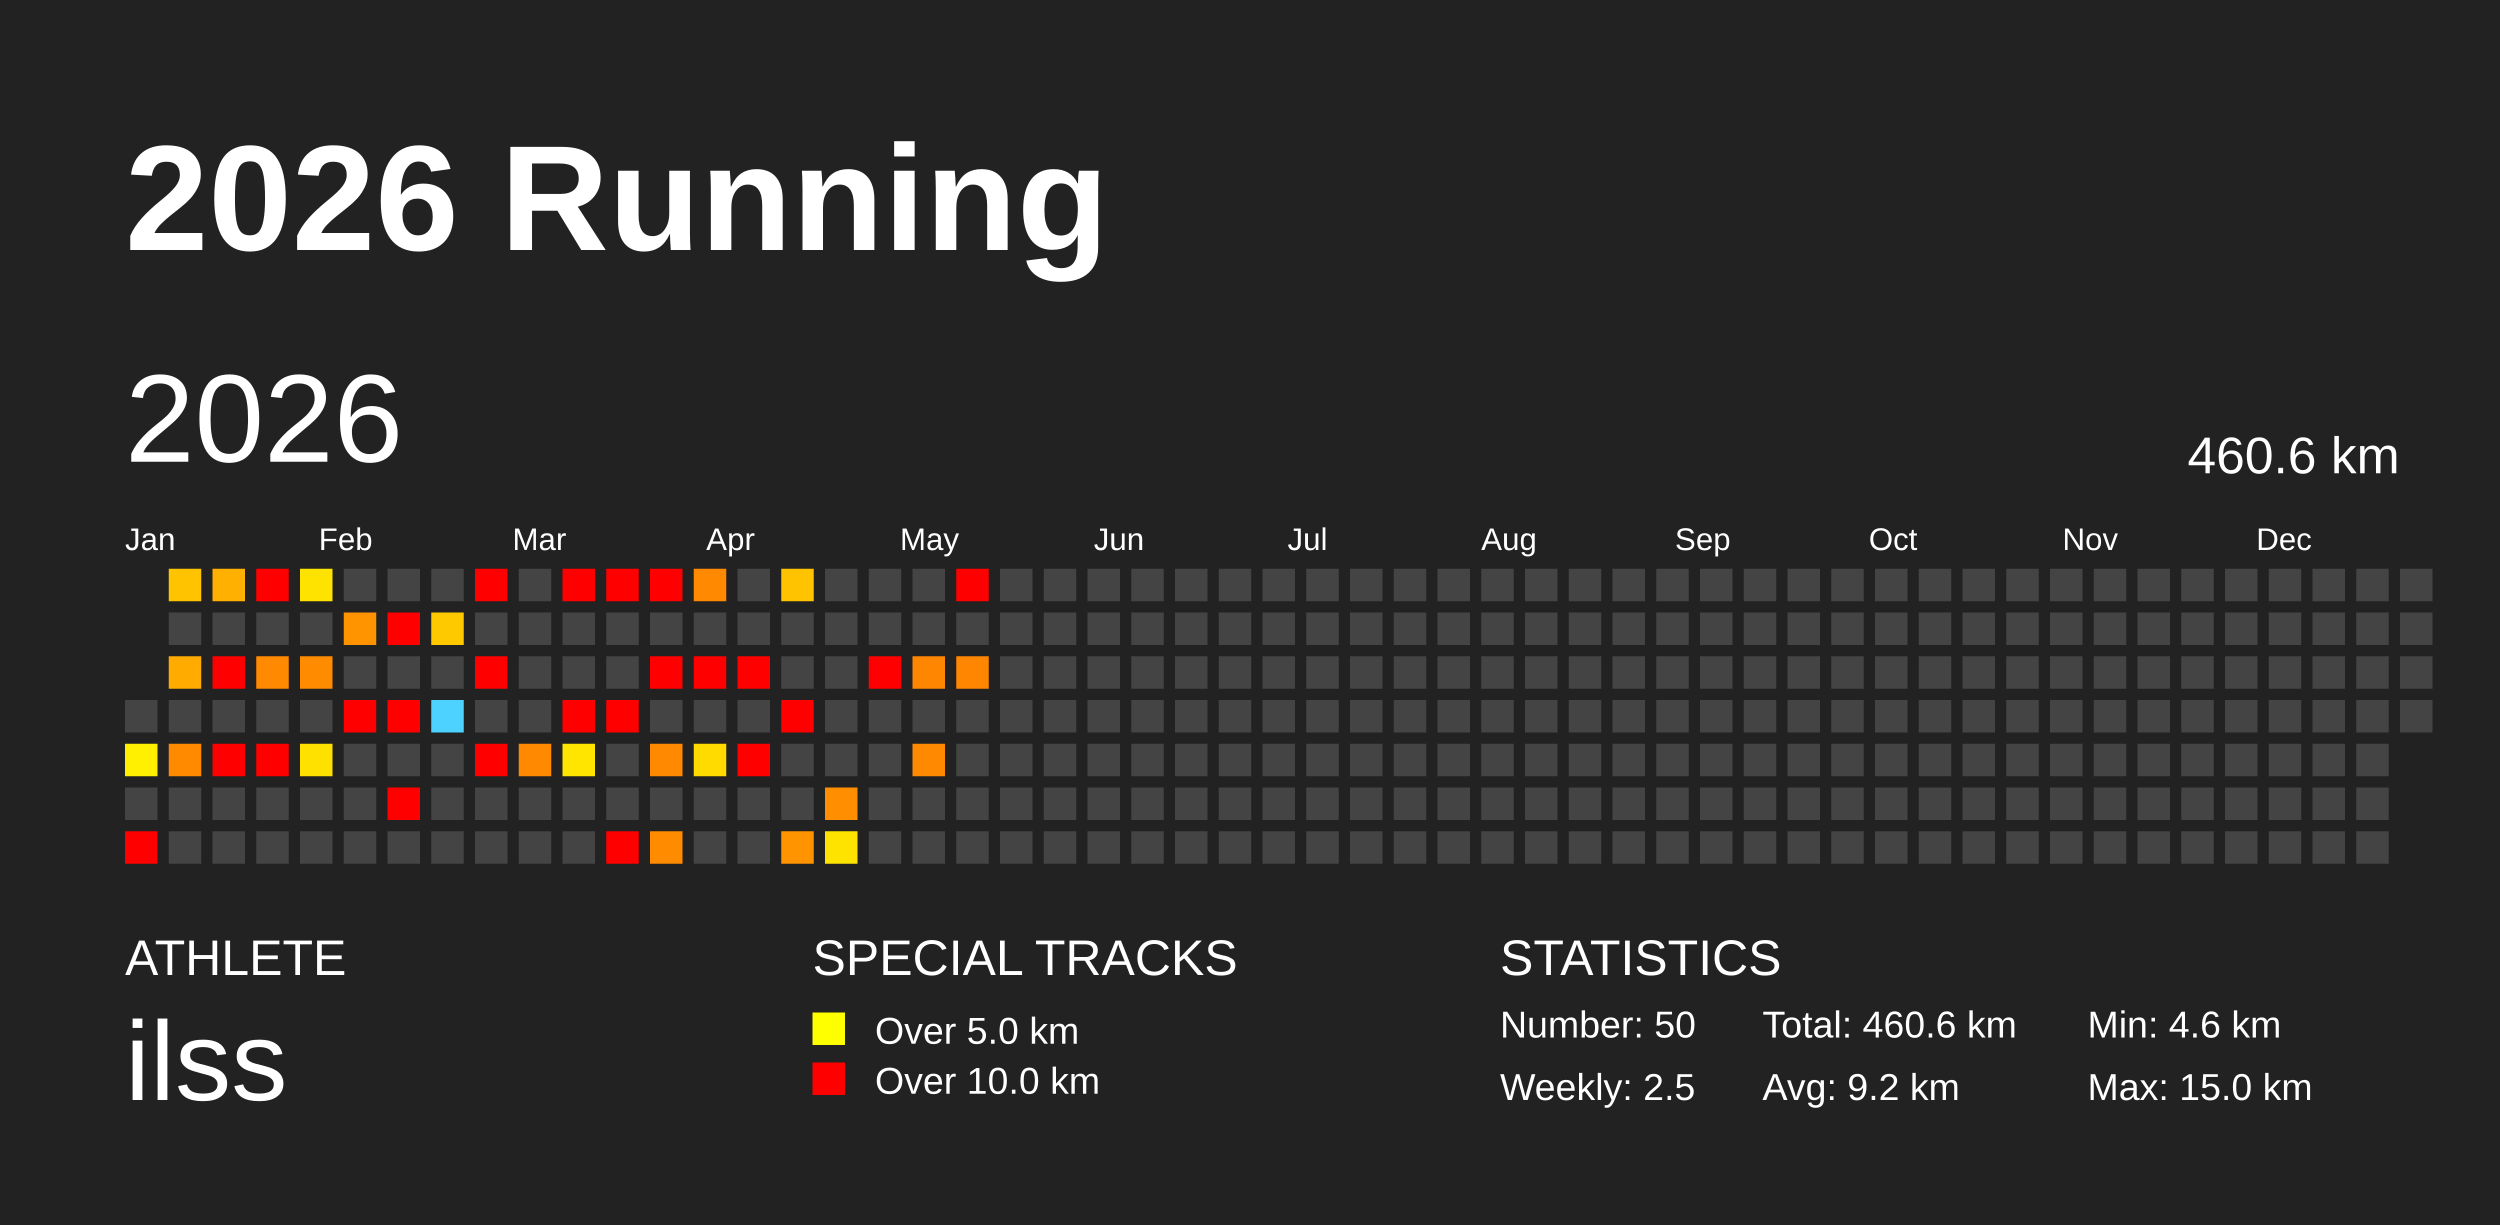
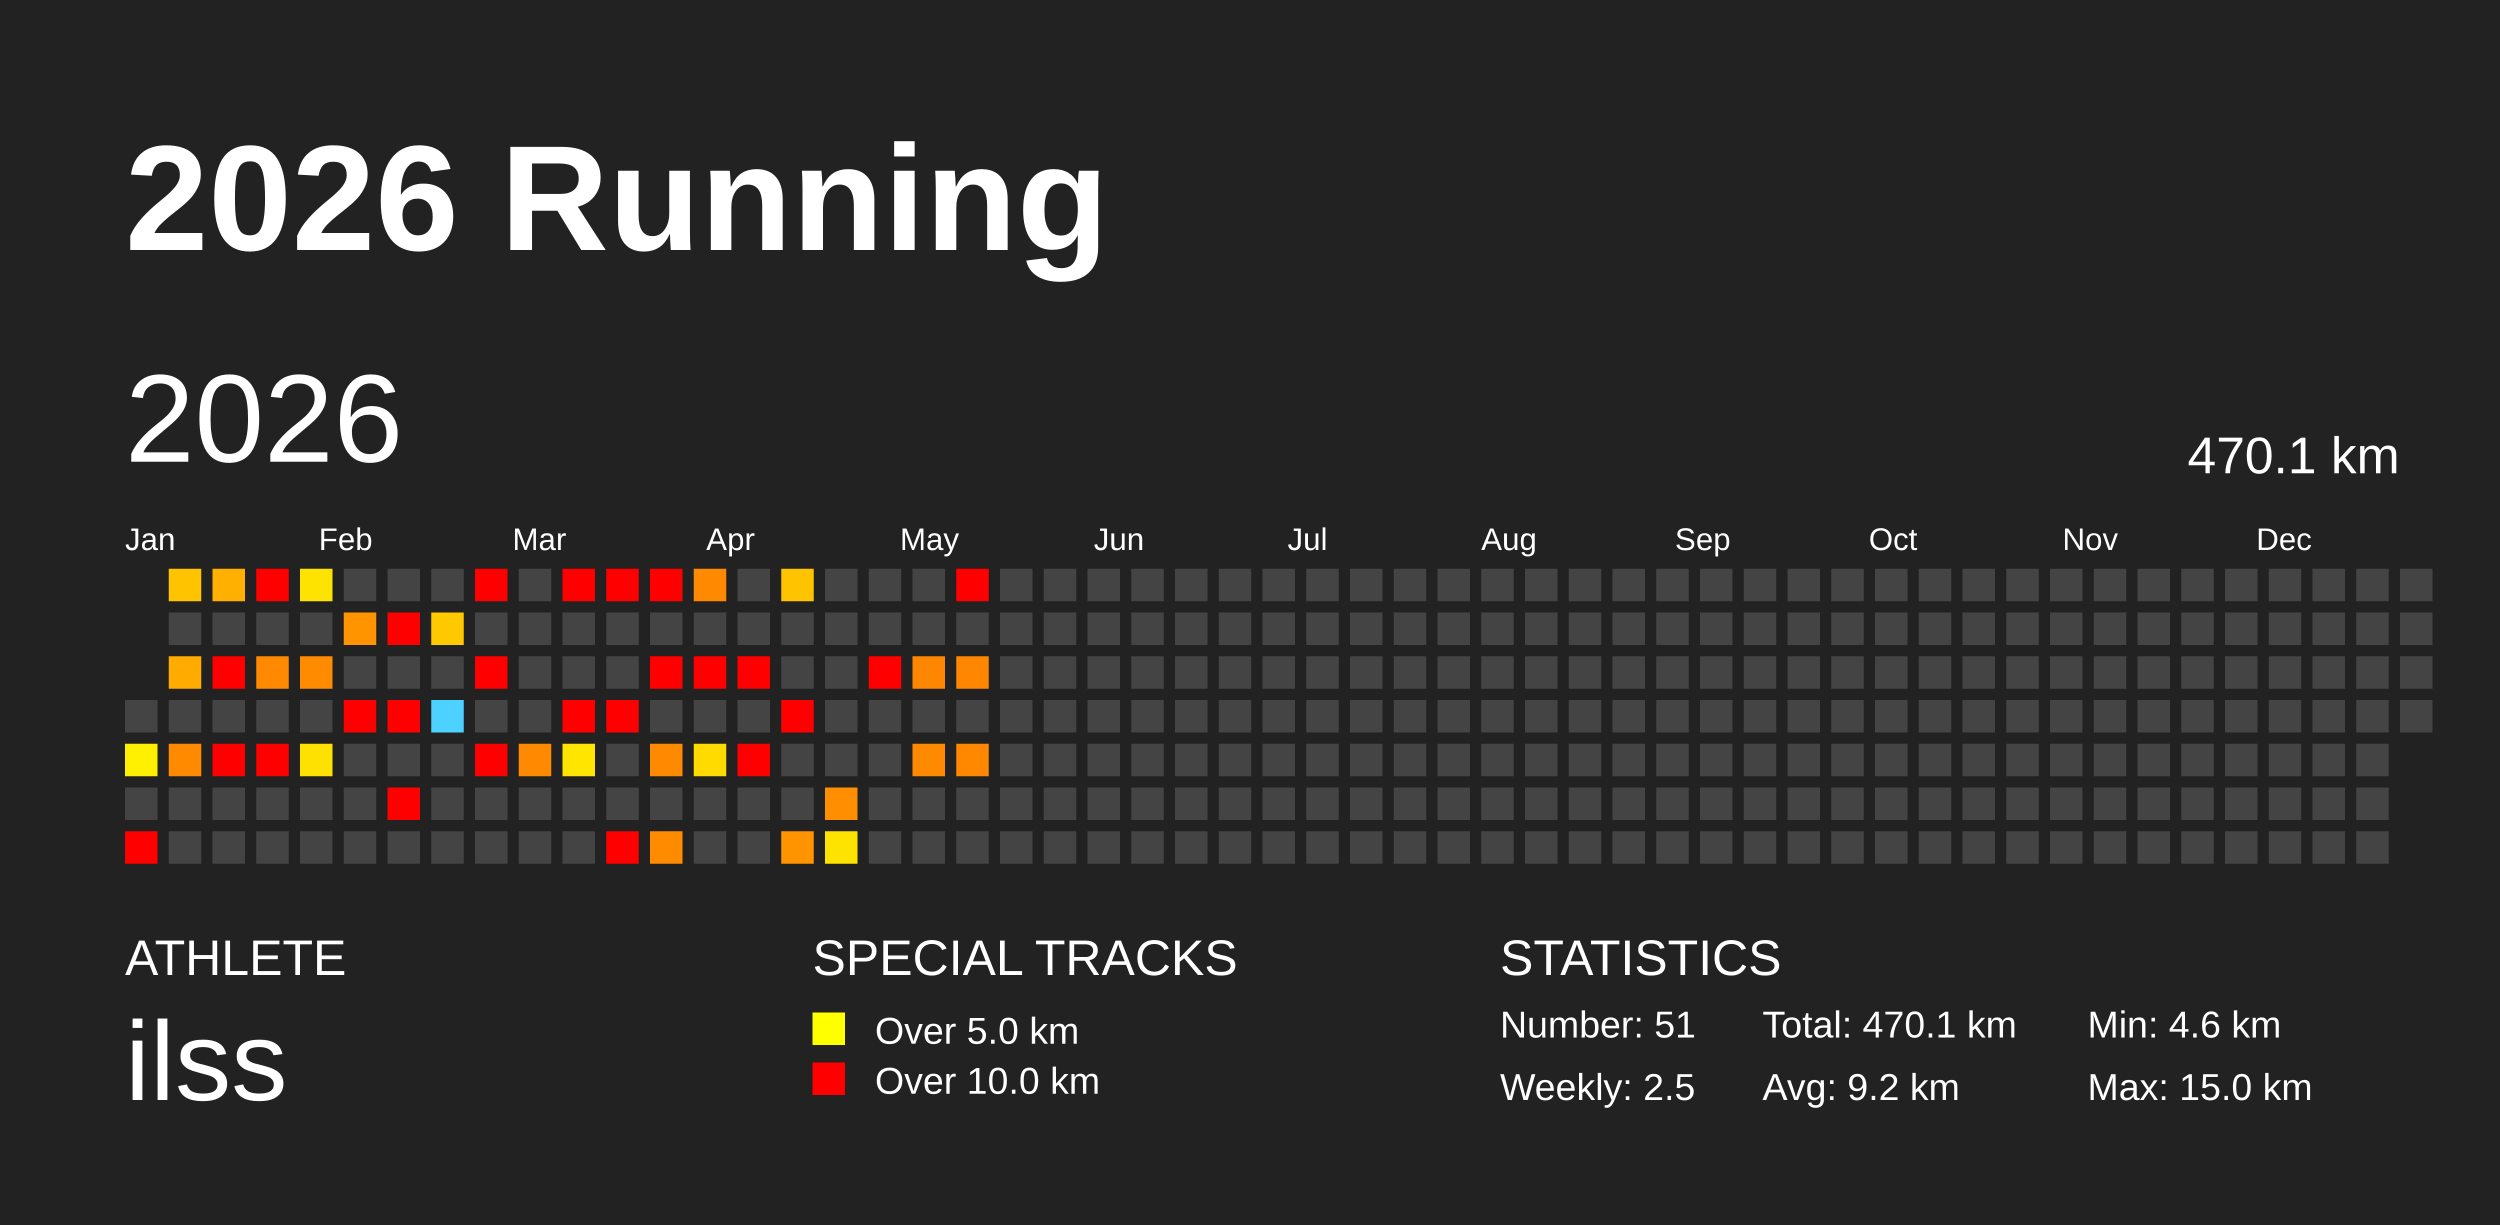
<svg xmlns="http://www.w3.org/2000/svg" baseProfile="full" height="98mm" version="1.1" viewBox="0,0,200,98" width="200mm">
  <defs />
  <rect fill="#222222" height="98" width="200" x="0" y="0" />
  <text fill="#FFFFFF" style="font-size:12px; font-family:Arial; font-weight:bold;" x="10" y="20">2026 Running</text>
  <text fill="#FFFFFF" style="font-size:4px; font-family:Arial" x="10" y="78">ATHLETE</text>
  <text fill="#FFFFFF" style="font-size:9px; font-family:Arial" x="10" y="88">ilss</text>
  <text fill="#FFFFFF" style="font-size:4px; font-family:Arial" x="65" y="78">SPECIAL TRACKS</text>
  <rect fill="yellow" height="2.6" width="2.6" x="65" y="81" />
  <text fill="#FFFFFF" style="font-size:3px; font-family:Arial" x="70" y="83.5">Over 5.0 km</text>
  <rect fill="red" height="2.6" width="2.6" x="65" y="85" />
  <text fill="#FFFFFF" style="font-size:3px; font-family:Arial" x="70" y="87.5">Over 10.0 km</text>
  <text fill="#FFFFFF" style="font-size:4px; font-family:Arial" x="120" y="78">STATISTICS</text>
-   <text fill="#FFFFFF" style="font-size:3px; font-family:Arial" x="120" y="83">Number: 50</text>
+   <text fill="#FFFFFF" style="font-size:3px; font-family:Arial" x="120" y="83">Number: 51</text>
  <text fill="#FFFFFF" style="font-size:3px; font-family:Arial" x="120" y="88">Weekly: 2.5</text>
-   <text fill="#FFFFFF" style="font-size:3px; font-family:Arial" x="141" y="83">Total: 460.6 km</text>
+   <text fill="#FFFFFF" style="font-size:3px; font-family:Arial" x="141" y="83">Total: 470.1 km</text>
  <text fill="#FFFFFF" style="font-size:3px; font-family:Arial" x="141" y="88">Avg: 9.2 km</text>
  <text fill="#FFFFFF" style="font-size:3px; font-family:Arial" x="167" y="83">Min: 4.6 km</text>
  <text fill="#FFFFFF" style="font-size:3px; font-family:Arial" x="167" y="88">Max: 15.0 km</text>
  <text dominant-baseline="hanging" fill="#FFFFFF" style="font-size:10.0px; font-family:Arial;" x="10" y="30">2026</text>
-   <text dominant-baseline="hanging" fill="#FFFFFF" style="font-size:4.125px; font-family:Arial;" x="175" y="35">460.6 km</text>
+   <text dominant-baseline="hanging" fill="#FFFFFF" style="font-size:4.125px; font-family:Arial;" x="175" y="35">470.1 km</text>
  <text fill="#FFFFFF" style="font-size:2.5px; font-family:Arial" x="10.0" y="44">Jan</text>
  <text fill="#FFFFFF" style="font-size:2.5px; font-family:Arial" x="25.5" y="44">Feb</text>
  <text fill="#FFFFFF" style="font-size:2.5px; font-family:Arial" x="41.0" y="44">Mar</text>
  <text fill="#FFFFFF" style="font-size:2.5px; font-family:Arial" x="56.5" y="44">Apr</text>
  <text fill="#FFFFFF" style="font-size:2.5px; font-family:Arial" x="72.0" y="44">May</text>
  <text fill="#FFFFFF" style="font-size:2.5px; font-family:Arial" x="87.5" y="44">Jun</text>
  <text fill="#FFFFFF" style="font-size:2.5px; font-family:Arial" x="103.0" y="44">Jul</text>
  <text fill="#FFFFFF" style="font-size:2.5px; font-family:Arial" x="118.5" y="44">Aug</text>
  <text fill="#FFFFFF" style="font-size:2.5px; font-family:Arial" x="134.0" y="44">Sep</text>
  <text fill="#FFFFFF" style="font-size:2.5px; font-family:Arial" x="149.5" y="44">Oct</text>
  <text fill="#FFFFFF" style="font-size:2.5px; font-family:Arial" x="165.0" y="44">Nov</text>
  <text fill="#FFFFFF" style="font-size:2.5px; font-family:Arial" x="180.5" y="44">Dec</text>
  <rect fill="#444444" height="2.6" width="2.6" x="10.0" y="56.0" />
  <rect fill="#ffef00" height="2.6" width="2.6" x="10.0" y="59.5" />
  <rect fill="#444444" height="2.6" width="2.6" x="10.0" y="63.0" />
  <rect fill="red" height="2.6" width="2.6" x="10.0" y="66.5" />
  <rect fill="#ffc300" height="2.6" width="2.6" x="13.5" y="45.5" />
  <rect fill="#444444" height="2.6" width="2.6" x="13.5" y="49.0" />
  <rect fill="#ffab00" height="2.6" width="2.6" x="13.5" y="52.5" />
  <rect fill="#444444" height="2.6" width="2.6" x="13.5" y="56.0" />
  <rect fill="#ff8a00" height="2.6" width="2.6" x="13.5" y="59.5" />
  <rect fill="#444444" height="2.6" width="2.6" x="13.5" y="63.0" />
  <rect fill="#444444" height="2.6" width="2.6" x="13.5" y="66.5" />
  <rect fill="#ffb000" height="2.6" width="2.6" x="17.0" y="45.5" />
  <rect fill="#444444" height="2.6" width="2.6" x="17.0" y="49.0" />
  <rect fill="red" height="2.6" width="2.6" x="17.0" y="52.5" />
  <rect fill="#444444" height="2.6" width="2.6" x="17.0" y="56.0" />
  <rect fill="red" height="2.6" width="2.6" x="17.0" y="59.5" />
  <rect fill="#444444" height="2.6" width="2.6" x="17.0" y="63.0" />
  <rect fill="#444444" height="2.6" width="2.6" x="17.0" y="66.5" />
  <rect fill="red" height="2.6" width="2.6" x="20.5" y="45.5" />
  <rect fill="#444444" height="2.6" width="2.6" x="20.5" y="49.0" />
  <rect fill="#ff8900" height="2.6" width="2.6" x="20.5" y="52.5" />
  <rect fill="#444444" height="2.6" width="2.6" x="20.5" y="56.0" />
  <rect fill="red" height="2.6" width="2.6" x="20.5" y="59.5" />
  <rect fill="#444444" height="2.6" width="2.6" x="20.5" y="63.0" />
  <rect fill="#444444" height="2.6" width="2.6" x="20.5" y="66.5" />
  <rect fill="#ffe300" height="2.6" width="2.6" x="24.0" y="45.5" />
  <rect fill="#444444" height="2.6" width="2.6" x="24.0" y="49.0" />
  <rect fill="#ff8b00" height="2.6" width="2.6" x="24.0" y="52.5" />
  <rect fill="#444444" height="2.6" width="2.6" x="24.0" y="56.0" />
  <rect fill="#ffe100" height="2.6" width="2.6" x="24.0" y="59.5" />
  <rect fill="#444444" height="2.6" width="2.6" x="24.0" y="63.0" />
  <rect fill="#444444" height="2.6" width="2.6" x="24.0" y="66.5" />
  <rect fill="#444444" height="2.6" width="2.6" x="27.5" y="45.5" />
  <rect fill="#ff9300" height="2.6" width="2.6" x="27.5" y="49.0" />
  <rect fill="#444444" height="2.6" width="2.6" x="27.5" y="52.5" />
  <rect fill="red" height="2.6" width="2.6" x="27.5" y="56.0" />
  <rect fill="#444444" height="2.6" width="2.6" x="27.5" y="59.5" />
  <rect fill="#444444" height="2.6" width="2.6" x="27.5" y="63.0" />
  <rect fill="#444444" height="2.6" width="2.6" x="27.5" y="66.5" />
  <rect fill="#444444" height="2.6" width="2.6" x="31.0" y="45.5" />
  <rect fill="red" height="2.6" width="2.6" x="31.0" y="49.0" />
  <rect fill="#444444" height="2.6" width="2.6" x="31.0" y="52.5" />
  <rect fill="red" height="2.6" width="2.6" x="31.0" y="56.0" />
  <rect fill="#444444" height="2.6" width="2.6" x="31.0" y="59.5" />
  <rect fill="red" height="2.6" width="2.6" x="31.0" y="63.0" />
  <rect fill="#444444" height="2.6" width="2.6" x="31.0" y="66.5" />
  <rect fill="#444444" height="2.6" width="2.6" x="34.5" y="45.5" />
  <rect fill="#ffc900" height="2.6" width="2.6" x="34.5" y="49.0" />
  <rect fill="#444444" height="2.6" width="2.6" x="34.5" y="52.5" />
  <rect fill="#4dd2ff" height="2.6" width="2.6" x="34.5" y="56.0" />
  <rect fill="#444444" height="2.6" width="2.6" x="34.5" y="59.5" />
  <rect fill="#444444" height="2.6" width="2.6" x="34.5" y="63.0" />
  <rect fill="#444444" height="2.6" width="2.6" x="34.5" y="66.5" />
  <rect fill="red" height="2.6" width="2.6" x="38.0" y="45.5" />
  <rect fill="#444444" height="2.6" width="2.6" x="38.0" y="49.0" />
  <rect fill="red" height="2.6" width="2.6" x="38.0" y="52.5" />
  <rect fill="#444444" height="2.6" width="2.6" x="38.0" y="56.0" />
  <rect fill="red" height="2.6" width="2.6" x="38.0" y="59.5" />
  <rect fill="#444444" height="2.6" width="2.6" x="38.0" y="63.0" />
  <rect fill="#444444" height="2.6" width="2.6" x="38.0" y="66.5" />
  <rect fill="#444444" height="2.6" width="2.6" x="41.5" y="45.5" />
  <rect fill="#444444" height="2.6" width="2.6" x="41.5" y="49.0" />
  <rect fill="#444444" height="2.6" width="2.6" x="41.5" y="52.5" />
  <rect fill="#444444" height="2.6" width="2.6" x="41.5" y="56.0" />
  <rect fill="#ff8900" height="2.6" width="2.6" x="41.5" y="59.5" />
  <rect fill="#444444" height="2.6" width="2.6" x="41.5" y="63.0" />
  <rect fill="#444444" height="2.6" width="2.6" x="41.5" y="66.5" />
  <rect fill="red" height="2.6" width="2.6" x="45.0" y="45.5" />
  <rect fill="#444444" height="2.6" width="2.6" x="45.0" y="49.0" />
  <rect fill="#444444" height="2.6" width="2.6" x="45.0" y="52.5" />
  <rect fill="red" height="2.6" width="2.6" x="45.0" y="56.0" />
  <rect fill="#ffe500" height="2.6" width="2.6" x="45.0" y="59.5" />
  <rect fill="#444444" height="2.6" width="2.6" x="45.0" y="63.0" />
  <rect fill="#444444" height="2.6" width="2.6" x="45.0" y="66.5" />
  <rect fill="red" height="2.6" width="2.6" x="48.5" y="45.5" />
  <rect fill="#444444" height="2.6" width="2.6" x="48.5" y="49.0" />
  <rect fill="#444444" height="2.6" width="2.6" x="48.5" y="52.5" />
  <rect fill="red" height="2.6" width="2.6" x="48.5" y="56.0" />
  <rect fill="#444444" height="2.6" width="2.6" x="48.5" y="59.5" />
  <rect fill="#444444" height="2.6" width="2.6" x="48.5" y="63.0" />
  <rect fill="red" height="2.6" width="2.6" x="48.5" y="66.5" />
  <rect fill="red" height="2.6" width="2.6" x="52.0" y="45.5" />
  <rect fill="#444444" height="2.6" width="2.6" x="52.0" y="49.0" />
  <rect fill="red" height="2.6" width="2.6" x="52.0" y="52.5" />
  <rect fill="#444444" height="2.6" width="2.6" x="52.0" y="56.0" />
  <rect fill="#ff8900" height="2.6" width="2.6" x="52.0" y="59.5" />
  <rect fill="#444444" height="2.6" width="2.6" x="52.0" y="63.0" />
  <rect fill="#ff8c00" height="2.6" width="2.6" x="52.0" y="66.5" />
  <rect fill="#ff8900" height="2.6" width="2.6" x="55.5" y="45.5" />
  <rect fill="#444444" height="2.6" width="2.6" x="55.5" y="49.0" />
  <rect fill="red" height="2.6" width="2.6" x="55.5" y="52.5" />
  <rect fill="#444444" height="2.6" width="2.6" x="55.5" y="56.0" />
  <rect fill="#ffdb00" height="2.6" width="2.6" x="55.5" y="59.5" />
  <rect fill="#444444" height="2.6" width="2.6" x="55.5" y="63.0" />
  <rect fill="#444444" height="2.6" width="2.6" x="55.5" y="66.5" />
  <rect fill="#444444" height="2.6" width="2.6" x="59.0" y="45.5" />
  <rect fill="#444444" height="2.6" width="2.6" x="59.0" y="49.0" />
  <rect fill="red" height="2.6" width="2.6" x="59.0" y="52.5" />
  <rect fill="#444444" height="2.6" width="2.6" x="59.0" y="56.0" />
  <rect fill="red" height="2.6" width="2.6" x="59.0" y="59.5" />
  <rect fill="#444444" height="2.6" width="2.6" x="59.0" y="63.0" />
  <rect fill="#444444" height="2.6" width="2.6" x="59.0" y="66.5" />
  <rect fill="#ffc300" height="2.6" width="2.6" x="62.5" y="45.5" />
  <rect fill="#444444" height="2.6" width="2.6" x="62.5" y="49.0" />
  <rect fill="#444444" height="2.6" width="2.6" x="62.5" y="52.5" />
  <rect fill="red" height="2.6" width="2.6" x="62.5" y="56.0" />
  <rect fill="#444444" height="2.6" width="2.6" x="62.5" y="59.5" />
  <rect fill="#444444" height="2.6" width="2.6" x="62.5" y="63.0" />
  <rect fill="#ff9300" height="2.6" width="2.6" x="62.5" y="66.5" />
  <rect fill="#444444" height="2.6" width="2.6" x="66.0" y="45.5" />
  <rect fill="#444444" height="2.6" width="2.6" x="66.0" y="49.0" />
  <rect fill="#444444" height="2.6" width="2.6" x="66.0" y="52.5" />
  <rect fill="#444444" height="2.6" width="2.6" x="66.0" y="56.0" />
  <rect fill="#444444" height="2.6" width="2.6" x="66.0" y="59.5" />
  <rect fill="#ff8e00" height="2.6" width="2.6" x="66.0" y="63.0" />
  <rect fill="#ffe300" height="2.6" width="2.6" x="66.0" y="66.5" />
  <rect fill="#444444" height="2.6" width="2.6" x="69.5" y="45.5" />
  <rect fill="#444444" height="2.6" width="2.6" x="69.5" y="49.0" />
  <rect fill="red" height="2.6" width="2.6" x="69.5" y="52.5" />
  <rect fill="#444444" height="2.6" width="2.6" x="69.5" y="56.0" />
  <rect fill="#444444" height="2.6" width="2.6" x="69.5" y="59.5" />
  <rect fill="#444444" height="2.6" width="2.6" x="69.5" y="63.0" />
  <rect fill="#444444" height="2.6" width="2.6" x="69.5" y="66.5" />
  <rect fill="#444444" height="2.6" width="2.6" x="73.0" y="45.5" />
  <rect fill="#444444" height="2.6" width="2.6" x="73.0" y="49.0" />
  <rect fill="#ff8600" height="2.6" width="2.6" x="73.0" y="52.5" />
  <rect fill="#444444" height="2.6" width="2.6" x="73.0" y="56.0" />
  <rect fill="#ff8900" height="2.6" width="2.6" x="73.0" y="59.5" />
  <rect fill="#444444" height="2.6" width="2.6" x="73.0" y="63.0" />
  <rect fill="#444444" height="2.6" width="2.6" x="73.0" y="66.5" />
  <rect fill="red" height="2.6" width="2.6" x="76.5" y="45.5" />
  <rect fill="#444444" height="2.6" width="2.6" x="76.5" y="49.0" />
  <rect fill="#ff8600" height="2.6" width="2.6" x="76.5" y="52.5" />
  <rect fill="#444444" height="2.6" width="2.6" x="76.5" y="56.0" />
-   <rect fill="#444444" height="2.6" width="2.6" x="76.5" y="59.5" />
+   <rect fill="#ff8800" height="2.6" width="2.6" x="76.5" y="59.5" />
  <rect fill="#444444" height="2.6" width="2.6" x="76.5" y="63.0" />
  <rect fill="#444444" height="2.6" width="2.6" x="76.5" y="66.5" />
  <rect fill="#444444" height="2.6" width="2.6" x="80.0" y="45.5" />
  <rect fill="#444444" height="2.6" width="2.6" x="80.0" y="49.0" />
  <rect fill="#444444" height="2.6" width="2.6" x="80.0" y="52.5" />
  <rect fill="#444444" height="2.6" width="2.6" x="80.0" y="56.0" />
  <rect fill="#444444" height="2.6" width="2.6" x="80.0" y="59.5" />
  <rect fill="#444444" height="2.6" width="2.6" x="80.0" y="63.0" />
  <rect fill="#444444" height="2.6" width="2.6" x="80.0" y="66.5" />
  <rect fill="#444444" height="2.6" width="2.6" x="83.5" y="45.5" />
  <rect fill="#444444" height="2.6" width="2.6" x="83.5" y="49.0" />
  <rect fill="#444444" height="2.6" width="2.6" x="83.5" y="52.5" />
  <rect fill="#444444" height="2.6" width="2.6" x="83.5" y="56.0" />
  <rect fill="#444444" height="2.6" width="2.6" x="83.5" y="59.5" />
  <rect fill="#444444" height="2.6" width="2.6" x="83.5" y="63.0" />
  <rect fill="#444444" height="2.6" width="2.6" x="83.5" y="66.5" />
  <rect fill="#444444" height="2.6" width="2.6" x="87.0" y="45.5" />
  <rect fill="#444444" height="2.6" width="2.6" x="87.0" y="49.0" />
  <rect fill="#444444" height="2.6" width="2.6" x="87.0" y="52.5" />
  <rect fill="#444444" height="2.6" width="2.6" x="87.0" y="56.0" />
  <rect fill="#444444" height="2.6" width="2.6" x="87.0" y="59.5" />
  <rect fill="#444444" height="2.6" width="2.6" x="87.0" y="63.0" />
  <rect fill="#444444" height="2.6" width="2.6" x="87.0" y="66.5" />
  <rect fill="#444444" height="2.6" width="2.6" x="90.5" y="45.5" />
  <rect fill="#444444" height="2.6" width="2.6" x="90.5" y="49.0" />
  <rect fill="#444444" height="2.6" width="2.6" x="90.5" y="52.5" />
  <rect fill="#444444" height="2.6" width="2.6" x="90.5" y="56.0" />
  <rect fill="#444444" height="2.6" width="2.6" x="90.5" y="59.5" />
  <rect fill="#444444" height="2.6" width="2.6" x="90.5" y="63.0" />
  <rect fill="#444444" height="2.6" width="2.6" x="90.5" y="66.5" />
  <rect fill="#444444" height="2.6" width="2.6" x="94.0" y="45.5" />
  <rect fill="#444444" height="2.6" width="2.6" x="94.0" y="49.0" />
  <rect fill="#444444" height="2.6" width="2.6" x="94.0" y="52.5" />
  <rect fill="#444444" height="2.6" width="2.6" x="94.0" y="56.0" />
  <rect fill="#444444" height="2.6" width="2.6" x="94.0" y="59.5" />
  <rect fill="#444444" height="2.6" width="2.6" x="94.0" y="63.0" />
  <rect fill="#444444" height="2.6" width="2.6" x="94.0" y="66.5" />
  <rect fill="#444444" height="2.6" width="2.6" x="97.5" y="45.5" />
  <rect fill="#444444" height="2.6" width="2.6" x="97.5" y="49.0" />
  <rect fill="#444444" height="2.6" width="2.6" x="97.5" y="52.5" />
  <rect fill="#444444" height="2.6" width="2.6" x="97.5" y="56.0" />
  <rect fill="#444444" height="2.6" width="2.6" x="97.5" y="59.5" />
  <rect fill="#444444" height="2.6" width="2.6" x="97.5" y="63.0" />
  <rect fill="#444444" height="2.6" width="2.6" x="97.5" y="66.5" />
  <rect fill="#444444" height="2.6" width="2.6" x="101.0" y="45.5" />
  <rect fill="#444444" height="2.6" width="2.6" x="101.0" y="49.0" />
  <rect fill="#444444" height="2.6" width="2.6" x="101.0" y="52.5" />
  <rect fill="#444444" height="2.6" width="2.6" x="101.0" y="56.0" />
  <rect fill="#444444" height="2.6" width="2.6" x="101.0" y="59.5" />
  <rect fill="#444444" height="2.6" width="2.6" x="101.0" y="63.0" />
  <rect fill="#444444" height="2.6" width="2.6" x="101.0" y="66.5" />
  <rect fill="#444444" height="2.6" width="2.6" x="104.5" y="45.5" />
  <rect fill="#444444" height="2.6" width="2.6" x="104.5" y="49.0" />
  <rect fill="#444444" height="2.6" width="2.6" x="104.5" y="52.5" />
  <rect fill="#444444" height="2.6" width="2.6" x="104.5" y="56.0" />
  <rect fill="#444444" height="2.6" width="2.6" x="104.5" y="59.5" />
  <rect fill="#444444" height="2.6" width="2.6" x="104.5" y="63.0" />
  <rect fill="#444444" height="2.6" width="2.6" x="104.5" y="66.5" />
  <rect fill="#444444" height="2.6" width="2.6" x="108.0" y="45.5" />
  <rect fill="#444444" height="2.6" width="2.6" x="108.0" y="49.0" />
  <rect fill="#444444" height="2.6" width="2.6" x="108.0" y="52.5" />
  <rect fill="#444444" height="2.6" width="2.6" x="108.0" y="56.0" />
  <rect fill="#444444" height="2.6" width="2.6" x="108.0" y="59.5" />
  <rect fill="#444444" height="2.6" width="2.6" x="108.0" y="63.0" />
  <rect fill="#444444" height="2.6" width="2.6" x="108.0" y="66.5" />
  <rect fill="#444444" height="2.6" width="2.6" x="111.5" y="45.5" />
  <rect fill="#444444" height="2.6" width="2.6" x="111.5" y="49.0" />
  <rect fill="#444444" height="2.6" width="2.6" x="111.5" y="52.5" />
  <rect fill="#444444" height="2.6" width="2.6" x="111.5" y="56.0" />
  <rect fill="#444444" height="2.6" width="2.6" x="111.5" y="59.5" />
  <rect fill="#444444" height="2.6" width="2.6" x="111.5" y="63.0" />
  <rect fill="#444444" height="2.6" width="2.6" x="111.5" y="66.5" />
  <rect fill="#444444" height="2.6" width="2.6" x="115.0" y="45.5" />
  <rect fill="#444444" height="2.6" width="2.6" x="115.0" y="49.0" />
  <rect fill="#444444" height="2.6" width="2.6" x="115.0" y="52.5" />
  <rect fill="#444444" height="2.6" width="2.6" x="115.0" y="56.0" />
  <rect fill="#444444" height="2.6" width="2.6" x="115.0" y="59.5" />
  <rect fill="#444444" height="2.6" width="2.6" x="115.0" y="63.0" />
  <rect fill="#444444" height="2.6" width="2.6" x="115.0" y="66.5" />
  <rect fill="#444444" height="2.6" width="2.6" x="118.5" y="45.5" />
  <rect fill="#444444" height="2.6" width="2.6" x="118.5" y="49.0" />
  <rect fill="#444444" height="2.6" width="2.6" x="118.5" y="52.5" />
  <rect fill="#444444" height="2.6" width="2.6" x="118.5" y="56.0" />
  <rect fill="#444444" height="2.6" width="2.6" x="118.5" y="59.5" />
  <rect fill="#444444" height="2.6" width="2.6" x="118.5" y="63.0" />
  <rect fill="#444444" height="2.6" width="2.6" x="118.5" y="66.5" />
  <rect fill="#444444" height="2.6" width="2.6" x="122.0" y="45.5" />
  <rect fill="#444444" height="2.6" width="2.6" x="122.0" y="49.0" />
  <rect fill="#444444" height="2.6" width="2.6" x="122.0" y="52.5" />
  <rect fill="#444444" height="2.6" width="2.6" x="122.0" y="56.0" />
  <rect fill="#444444" height="2.6" width="2.6" x="122.0" y="59.5" />
  <rect fill="#444444" height="2.6" width="2.6" x="122.0" y="63.0" />
  <rect fill="#444444" height="2.6" width="2.6" x="122.0" y="66.5" />
  <rect fill="#444444" height="2.6" width="2.6" x="125.5" y="45.5" />
  <rect fill="#444444" height="2.6" width="2.6" x="125.5" y="49.0" />
  <rect fill="#444444" height="2.6" width="2.6" x="125.5" y="52.5" />
  <rect fill="#444444" height="2.6" width="2.6" x="125.5" y="56.0" />
  <rect fill="#444444" height="2.6" width="2.6" x="125.5" y="59.5" />
  <rect fill="#444444" height="2.6" width="2.6" x="125.5" y="63.0" />
  <rect fill="#444444" height="2.6" width="2.6" x="125.5" y="66.5" />
  <rect fill="#444444" height="2.6" width="2.6" x="129.0" y="45.5" />
  <rect fill="#444444" height="2.6" width="2.6" x="129.0" y="49.0" />
  <rect fill="#444444" height="2.6" width="2.6" x="129.0" y="52.5" />
  <rect fill="#444444" height="2.6" width="2.6" x="129.0" y="56.0" />
  <rect fill="#444444" height="2.6" width="2.6" x="129.0" y="59.5" />
  <rect fill="#444444" height="2.6" width="2.6" x="129.0" y="63.0" />
  <rect fill="#444444" height="2.6" width="2.6" x="129.0" y="66.5" />
  <rect fill="#444444" height="2.6" width="2.6" x="132.5" y="45.5" />
  <rect fill="#444444" height="2.6" width="2.6" x="132.5" y="49.0" />
  <rect fill="#444444" height="2.6" width="2.6" x="132.5" y="52.5" />
  <rect fill="#444444" height="2.6" width="2.6" x="132.5" y="56.0" />
  <rect fill="#444444" height="2.6" width="2.6" x="132.5" y="59.5" />
  <rect fill="#444444" height="2.6" width="2.6" x="132.5" y="63.0" />
  <rect fill="#444444" height="2.6" width="2.6" x="132.5" y="66.5" />
  <rect fill="#444444" height="2.6" width="2.6" x="136.0" y="45.5" />
  <rect fill="#444444" height="2.6" width="2.6" x="136.0" y="49.0" />
  <rect fill="#444444" height="2.6" width="2.6" x="136.0" y="52.5" />
  <rect fill="#444444" height="2.6" width="2.6" x="136.0" y="56.0" />
  <rect fill="#444444" height="2.6" width="2.6" x="136.0" y="59.5" />
  <rect fill="#444444" height="2.6" width="2.6" x="136.0" y="63.0" />
  <rect fill="#444444" height="2.6" width="2.6" x="136.0" y="66.5" />
  <rect fill="#444444" height="2.6" width="2.6" x="139.5" y="45.5" />
  <rect fill="#444444" height="2.6" width="2.6" x="139.5" y="49.0" />
  <rect fill="#444444" height="2.6" width="2.6" x="139.5" y="52.5" />
  <rect fill="#444444" height="2.6" width="2.6" x="139.5" y="56.0" />
  <rect fill="#444444" height="2.6" width="2.6" x="139.5" y="59.5" />
  <rect fill="#444444" height="2.6" width="2.6" x="139.5" y="63.0" />
  <rect fill="#444444" height="2.6" width="2.6" x="139.5" y="66.5" />
  <rect fill="#444444" height="2.6" width="2.6" x="143.0" y="45.5" />
  <rect fill="#444444" height="2.6" width="2.6" x="143.0" y="49.0" />
  <rect fill="#444444" height="2.6" width="2.6" x="143.0" y="52.5" />
  <rect fill="#444444" height="2.6" width="2.6" x="143.0" y="56.0" />
  <rect fill="#444444" height="2.6" width="2.6" x="143.0" y="59.5" />
  <rect fill="#444444" height="2.6" width="2.6" x="143.0" y="63.0" />
  <rect fill="#444444" height="2.6" width="2.6" x="143.0" y="66.5" />
  <rect fill="#444444" height="2.6" width="2.6" x="146.5" y="45.5" />
  <rect fill="#444444" height="2.6" width="2.6" x="146.5" y="49.0" />
  <rect fill="#444444" height="2.6" width="2.6" x="146.5" y="52.5" />
  <rect fill="#444444" height="2.6" width="2.6" x="146.5" y="56.0" />
  <rect fill="#444444" height="2.6" width="2.6" x="146.5" y="59.5" />
  <rect fill="#444444" height="2.6" width="2.6" x="146.5" y="63.0" />
  <rect fill="#444444" height="2.6" width="2.6" x="146.5" y="66.5" />
  <rect fill="#444444" height="2.6" width="2.6" x="150.0" y="45.5" />
  <rect fill="#444444" height="2.6" width="2.6" x="150.0" y="49.0" />
  <rect fill="#444444" height="2.6" width="2.6" x="150.0" y="52.5" />
  <rect fill="#444444" height="2.6" width="2.6" x="150.0" y="56.0" />
  <rect fill="#444444" height="2.6" width="2.6" x="150.0" y="59.5" />
  <rect fill="#444444" height="2.6" width="2.6" x="150.0" y="63.0" />
  <rect fill="#444444" height="2.6" width="2.6" x="150.0" y="66.5" />
  <rect fill="#444444" height="2.6" width="2.6" x="153.5" y="45.5" />
  <rect fill="#444444" height="2.6" width="2.6" x="153.5" y="49.0" />
  <rect fill="#444444" height="2.6" width="2.6" x="153.5" y="52.5" />
  <rect fill="#444444" height="2.6" width="2.6" x="153.5" y="56.0" />
  <rect fill="#444444" height="2.6" width="2.6" x="153.5" y="59.5" />
  <rect fill="#444444" height="2.6" width="2.6" x="153.5" y="63.0" />
  <rect fill="#444444" height="2.6" width="2.6" x="153.5" y="66.5" />
  <rect fill="#444444" height="2.6" width="2.6" x="157.0" y="45.5" />
  <rect fill="#444444" height="2.6" width="2.6" x="157.0" y="49.0" />
  <rect fill="#444444" height="2.6" width="2.6" x="157.0" y="52.5" />
  <rect fill="#444444" height="2.6" width="2.6" x="157.0" y="56.0" />
  <rect fill="#444444" height="2.6" width="2.6" x="157.0" y="59.5" />
  <rect fill="#444444" height="2.6" width="2.6" x="157.0" y="63.0" />
  <rect fill="#444444" height="2.6" width="2.6" x="157.0" y="66.5" />
  <rect fill="#444444" height="2.6" width="2.6" x="160.5" y="45.5" />
  <rect fill="#444444" height="2.6" width="2.6" x="160.5" y="49.0" />
  <rect fill="#444444" height="2.6" width="2.6" x="160.5" y="52.5" />
  <rect fill="#444444" height="2.6" width="2.6" x="160.5" y="56.0" />
  <rect fill="#444444" height="2.6" width="2.6" x="160.5" y="59.5" />
  <rect fill="#444444" height="2.6" width="2.6" x="160.5" y="63.0" />
  <rect fill="#444444" height="2.6" width="2.6" x="160.5" y="66.5" />
  <rect fill="#444444" height="2.6" width="2.6" x="164.0" y="45.5" />
  <rect fill="#444444" height="2.6" width="2.6" x="164.0" y="49.0" />
  <rect fill="#444444" height="2.6" width="2.6" x="164.0" y="52.5" />
  <rect fill="#444444" height="2.6" width="2.6" x="164.0" y="56.0" />
  <rect fill="#444444" height="2.6" width="2.6" x="164.0" y="59.5" />
  <rect fill="#444444" height="2.6" width="2.6" x="164.0" y="63.0" />
  <rect fill="#444444" height="2.6" width="2.6" x="164.0" y="66.5" />
  <rect fill="#444444" height="2.6" width="2.6" x="167.5" y="45.5" />
  <rect fill="#444444" height="2.6" width="2.6" x="167.5" y="49.0" />
  <rect fill="#444444" height="2.6" width="2.6" x="167.5" y="52.5" />
  <rect fill="#444444" height="2.6" width="2.6" x="167.5" y="56.0" />
  <rect fill="#444444" height="2.6" width="2.6" x="167.5" y="59.5" />
  <rect fill="#444444" height="2.6" width="2.6" x="167.5" y="63.0" />
  <rect fill="#444444" height="2.6" width="2.6" x="167.5" y="66.5" />
  <rect fill="#444444" height="2.6" width="2.6" x="171.0" y="45.5" />
  <rect fill="#444444" height="2.6" width="2.6" x="171.0" y="49.0" />
  <rect fill="#444444" height="2.6" width="2.6" x="171.0" y="52.5" />
  <rect fill="#444444" height="2.6" width="2.6" x="171.0" y="56.0" />
  <rect fill="#444444" height="2.6" width="2.6" x="171.0" y="59.5" />
  <rect fill="#444444" height="2.6" width="2.6" x="171.0" y="63.0" />
  <rect fill="#444444" height="2.6" width="2.6" x="171.0" y="66.5" />
  <rect fill="#444444" height="2.6" width="2.6" x="174.5" y="45.5" />
  <rect fill="#444444" height="2.6" width="2.6" x="174.5" y="49.0" />
  <rect fill="#444444" height="2.6" width="2.6" x="174.5" y="52.5" />
  <rect fill="#444444" height="2.6" width="2.6" x="174.5" y="56.0" />
  <rect fill="#444444" height="2.6" width="2.6" x="174.5" y="59.5" />
  <rect fill="#444444" height="2.6" width="2.6" x="174.5" y="63.0" />
  <rect fill="#444444" height="2.6" width="2.6" x="174.5" y="66.5" />
  <rect fill="#444444" height="2.6" width="2.6" x="178.0" y="45.5" />
  <rect fill="#444444" height="2.6" width="2.6" x="178.0" y="49.0" />
  <rect fill="#444444" height="2.6" width="2.6" x="178.0" y="52.5" />
  <rect fill="#444444" height="2.6" width="2.6" x="178.0" y="56.0" />
  <rect fill="#444444" height="2.6" width="2.6" x="178.0" y="59.5" />
  <rect fill="#444444" height="2.6" width="2.6" x="178.0" y="63.0" />
  <rect fill="#444444" height="2.6" width="2.6" x="178.0" y="66.5" />
  <rect fill="#444444" height="2.6" width="2.6" x="181.5" y="45.5" />
  <rect fill="#444444" height="2.6" width="2.6" x="181.5" y="49.0" />
  <rect fill="#444444" height="2.6" width="2.6" x="181.5" y="52.5" />
  <rect fill="#444444" height="2.6" width="2.6" x="181.5" y="56.0" />
  <rect fill="#444444" height="2.6" width="2.6" x="181.5" y="59.5" />
  <rect fill="#444444" height="2.6" width="2.6" x="181.5" y="63.0" />
  <rect fill="#444444" height="2.6" width="2.6" x="181.5" y="66.5" />
  <rect fill="#444444" height="2.6" width="2.6" x="185.0" y="45.5" />
  <rect fill="#444444" height="2.6" width="2.6" x="185.0" y="49.0" />
  <rect fill="#444444" height="2.6" width="2.6" x="185.0" y="52.5" />
  <rect fill="#444444" height="2.6" width="2.6" x="185.0" y="56.0" />
  <rect fill="#444444" height="2.6" width="2.6" x="185.0" y="59.5" />
  <rect fill="#444444" height="2.6" width="2.6" x="185.0" y="63.0" />
  <rect fill="#444444" height="2.6" width="2.6" x="185.0" y="66.5" />
  <rect fill="#444444" height="2.6" width="2.6" x="188.5" y="45.5" />
  <rect fill="#444444" height="2.6" width="2.6" x="188.5" y="49.0" />
  <rect fill="#444444" height="2.6" width="2.6" x="188.5" y="52.5" />
  <rect fill="#444444" height="2.6" width="2.6" x="188.5" y="56.0" />
  <rect fill="#444444" height="2.6" width="2.6" x="188.5" y="59.5" />
  <rect fill="#444444" height="2.6" width="2.6" x="188.5" y="63.0" />
  <rect fill="#444444" height="2.6" width="2.6" x="188.5" y="66.5" />
  <rect fill="#444444" height="2.6" width="2.6" x="192.0" y="45.5" />
  <rect fill="#444444" height="2.6" width="2.6" x="192.0" y="49.0" />
  <rect fill="#444444" height="2.6" width="2.6" x="192.0" y="52.5" />
  <rect fill="#444444" height="2.6" width="2.6" x="192.0" y="56.0" />
</svg>
